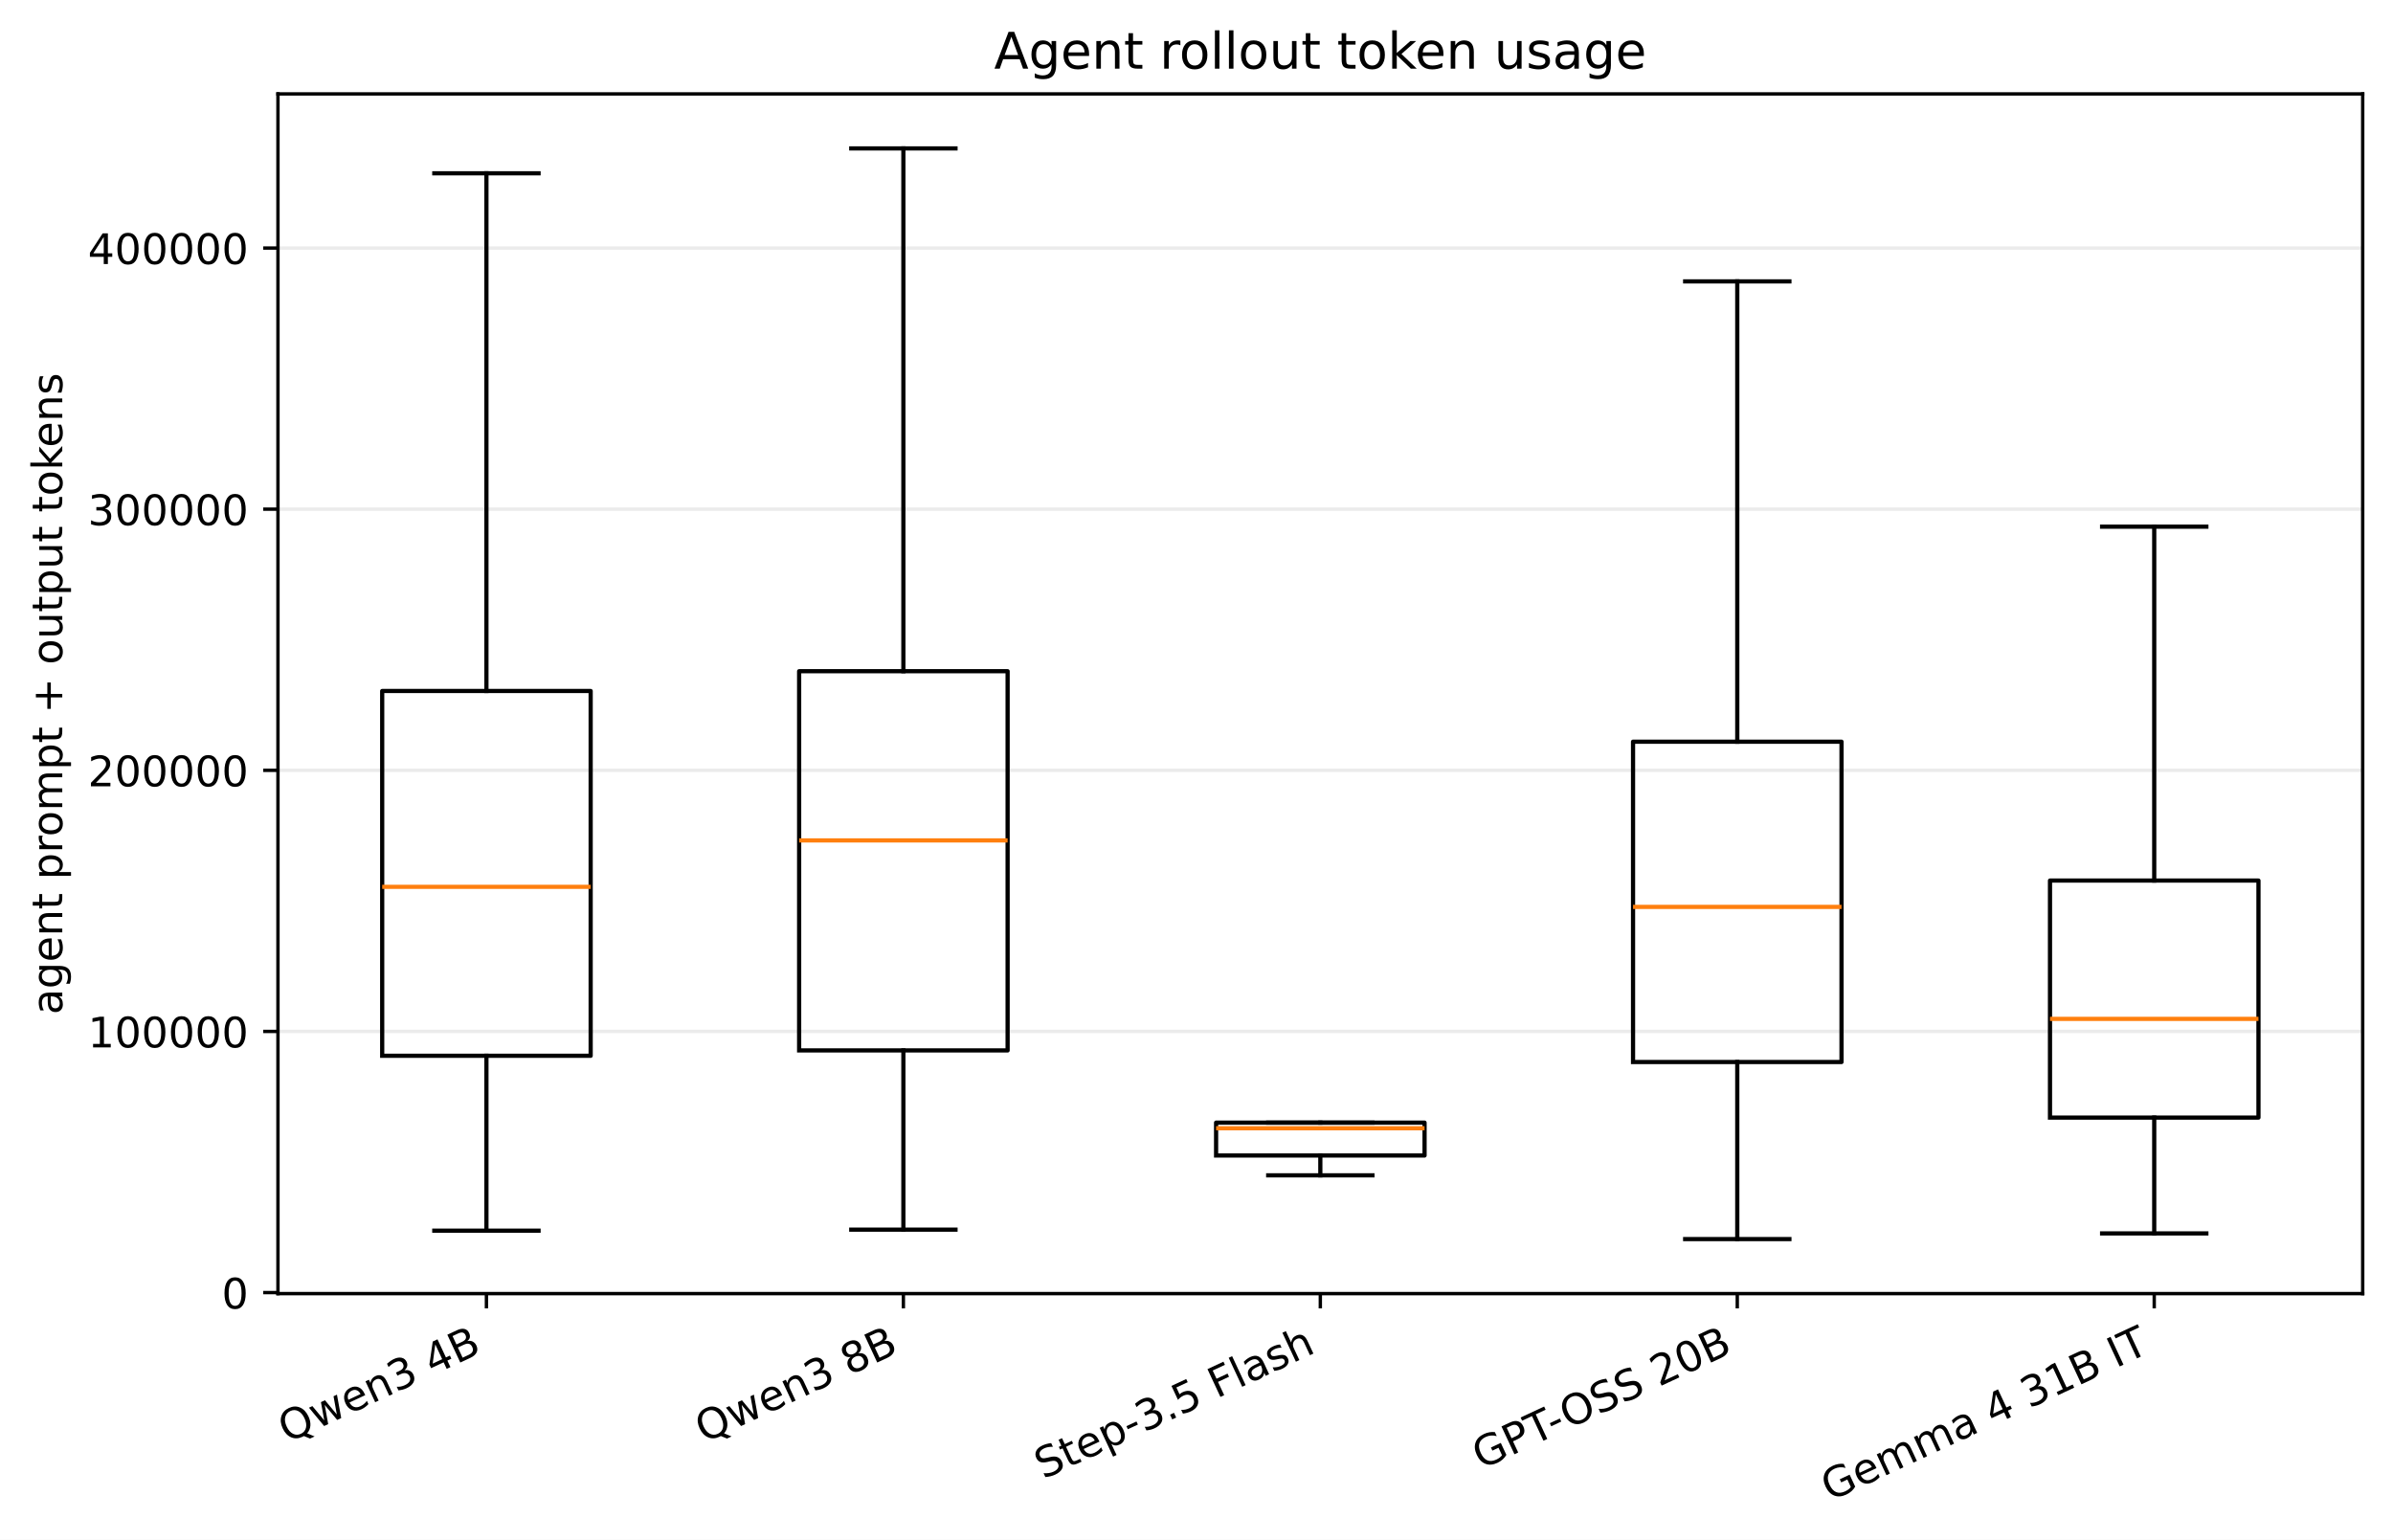
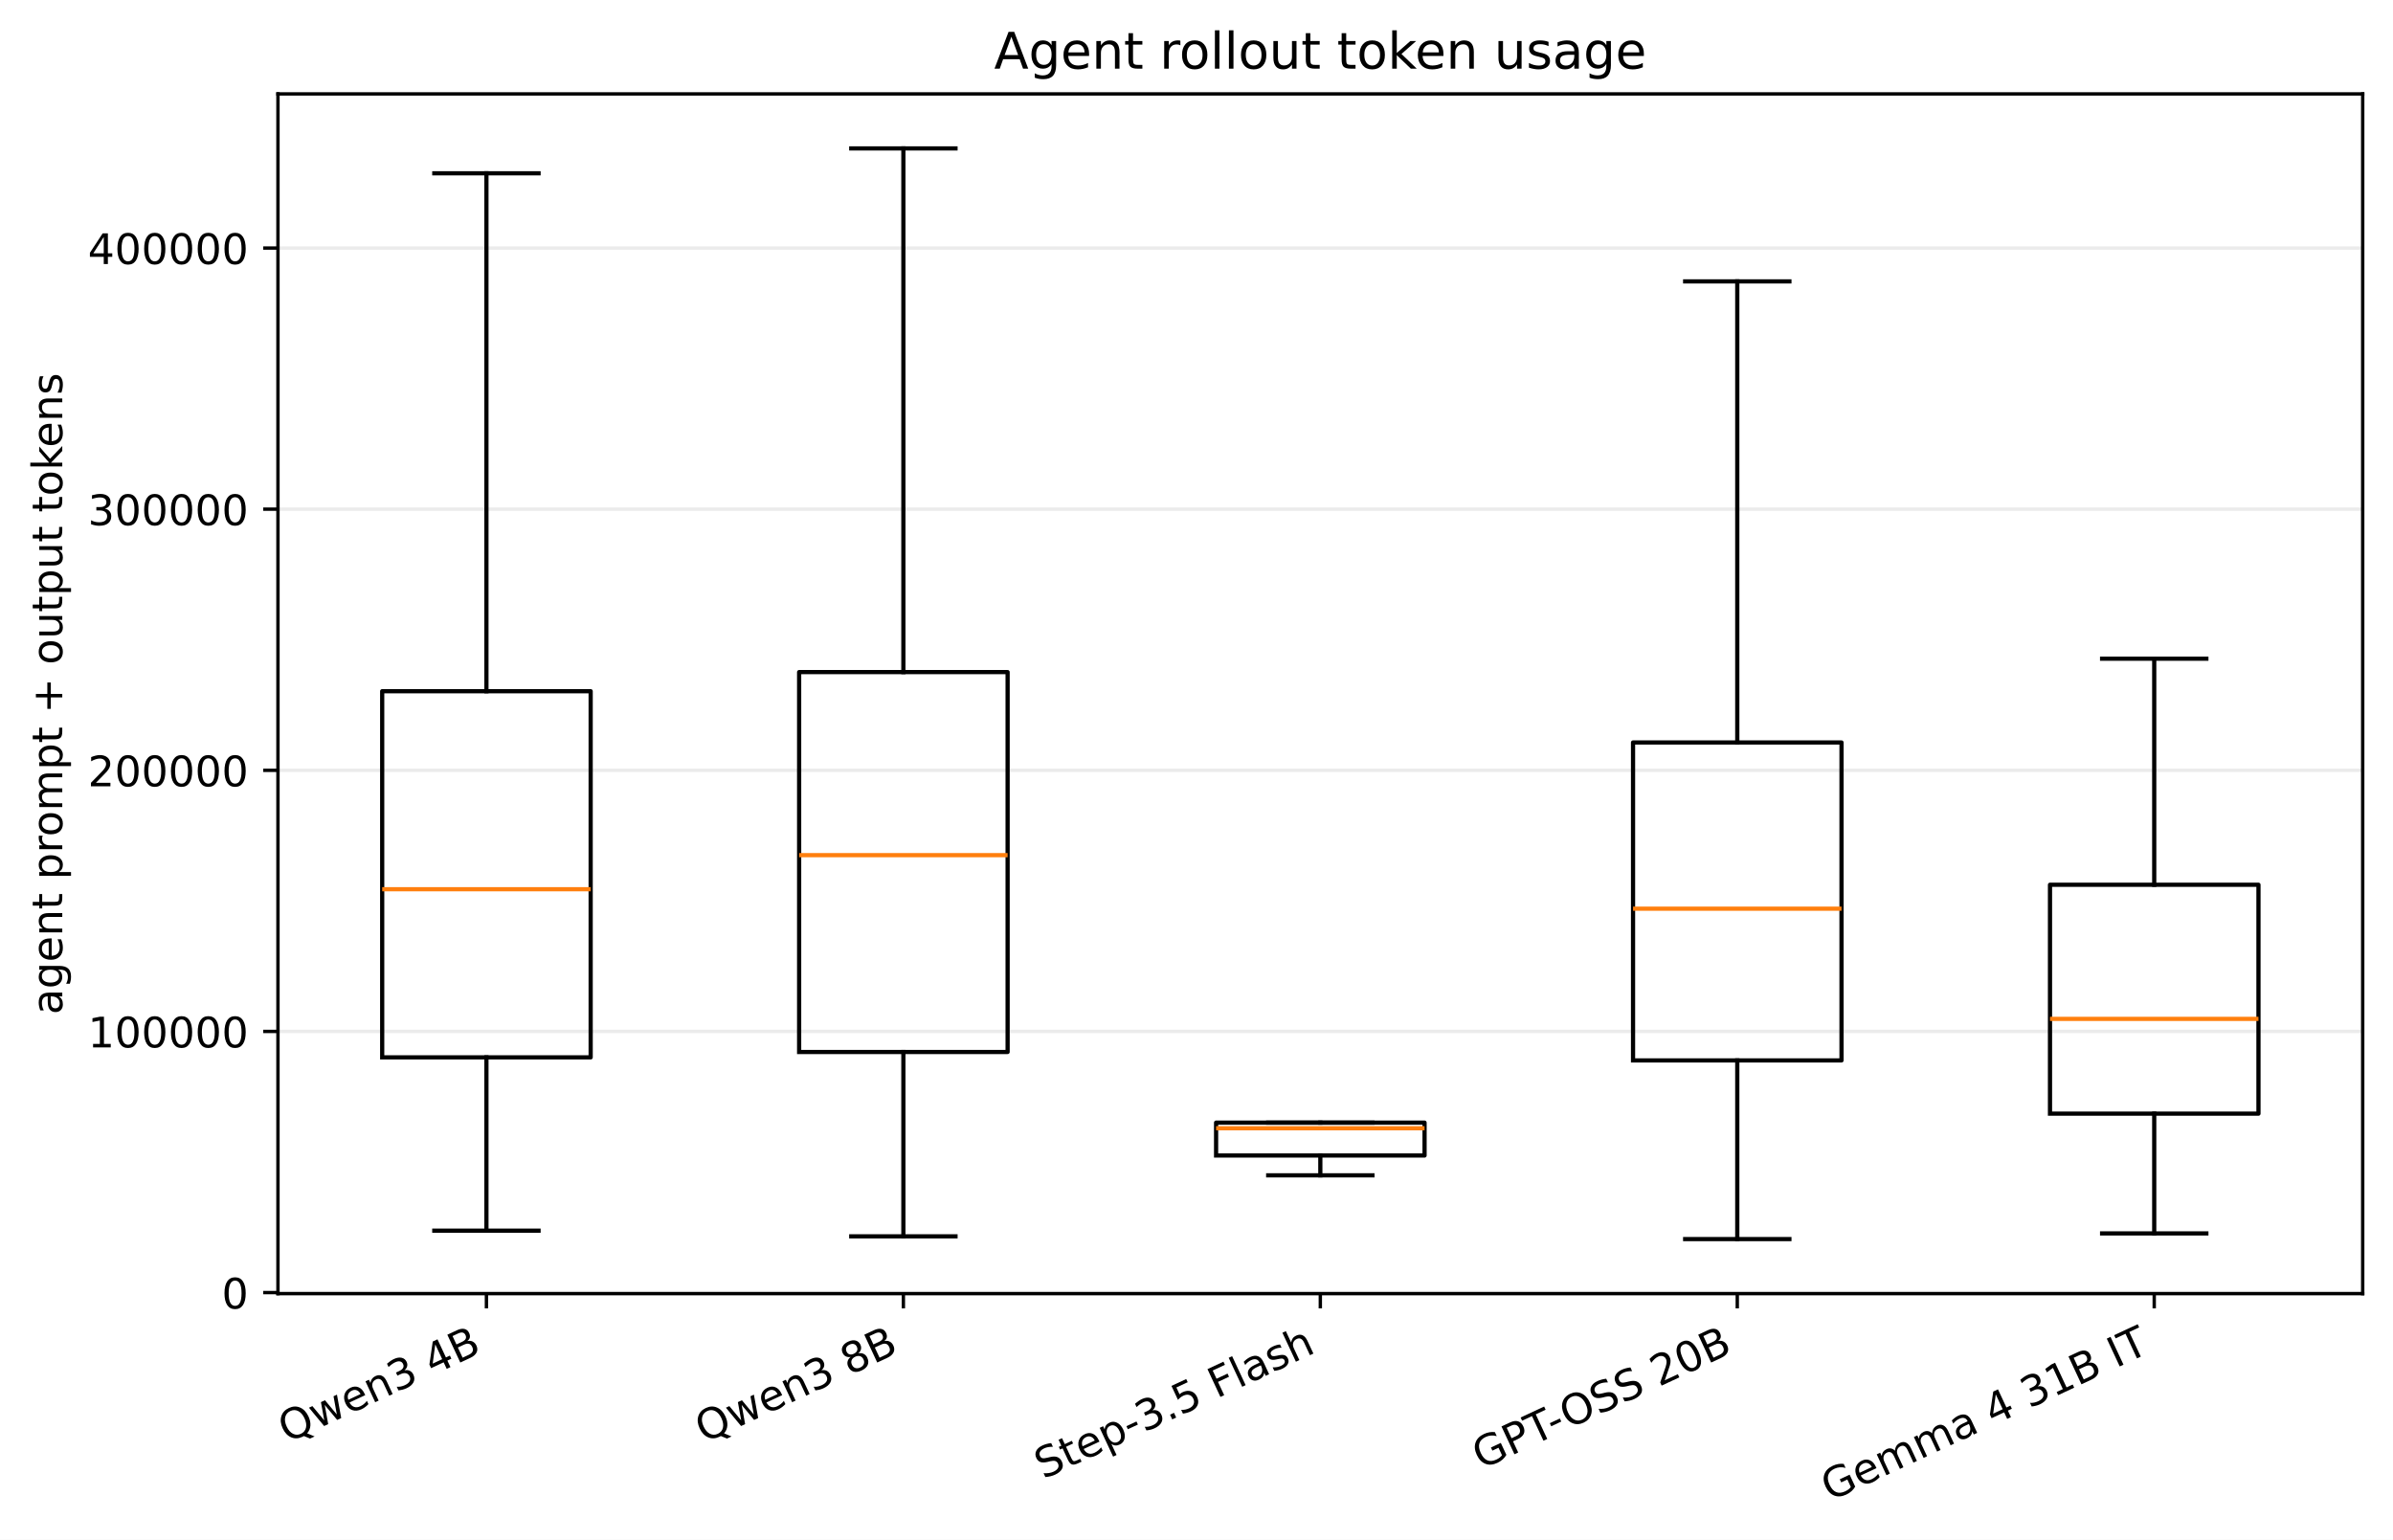
<svg xmlns="http://www.w3.org/2000/svg" xmlns:xlink="http://www.w3.org/1999/xlink" width="568.683pt" height="365.946pt" viewBox="0 0 568.683 365.946" version="1.1">
  <defs>
    <style type="text/css">*{stroke-linejoin: round; stroke-linecap: butt}</style>
  </defs>
  <g id="figure_1">
    <g id="patch_1">
      <path d="M 0 365.946 L 568.683 365.946 L 568.683 0 L 0 0 z " style="fill: #ffffff" />
    </g>
    <g id="axes_1">
      <g id="patch_2">
        <path d="M 66.053 307.453 L 561.483 307.453 L 561.483 22.318 L 66.053 22.318 z " style="fill: #ffffff" />
      </g>
      <g id="matplotlib.axis_1">
        <g id="xtick_1">
          <g id="line2d_1">
            <defs>
-               <path id="mc557541e42" d="M 0 0 L 0 3.5 " style="stroke: #000000; stroke-width: 0.8" />
+               <path id="m76549bb238" d="M 0 0 L 0 3.5 " style="stroke: #000000; stroke-width: 0.8" />
            </defs>
            <g>
-               <use xlink:href="#mc557541e42" x="115.596" y="307.453" style="stroke: #000000; stroke-width: 0.8" />
+               <use xlink:href="#m76549bb238" x="115.596" y="307.453" style="stroke: #000000; stroke-width: 0.8" />
            </g>
          </g>
          <g id="text_1">
            <g transform="translate(68.21937 343.0221) rotate(-25) scale(0.1 -0.1)">
              <defs>
                <path id="DejaVuSans-51" d="M 2522 4238 Q 1834 4238 1429 3725 Q 1025 3213 1025 2328 Q 1025 1447 1429 934 Q 1834 422 2522 422 Q 3209 422 3611 934 Q 4013 1447 4013 2328 Q 4013 3213 3611 3725 Q 3209 4238 2522 4238 z M 3406 84 L 4238 -825 L 3475 -825 L 2784 -78 Q 2681 -84 2626 -87 Q 2572 -91 2522 -91 Q 1538 -91 948 567 Q 359 1225 359 2328 Q 359 3434 948 4092 Q 1538 4750 2522 4750 Q 3503 4750 4090 4092 Q 4678 3434 4678 2328 Q 4678 1516 4351 937 Q 4025 359 3406 84 z " transform="scale(0.015625)" />
                <path id="DejaVuSans-77" d="M 269 3500 L 844 3500 L 1563 769 L 2278 3500 L 2956 3500 L 3675 769 L 4391 3500 L 4966 3500 L 4050 0 L 3372 0 L 2619 2869 L 1863 0 L 1184 0 L 269 3500 z " transform="scale(0.015625)" />
                <path id="DejaVuSans-65" d="M 3597 1894 L 3597 1613 L 953 1613 Q 991 1019 1311 708 Q 1631 397 2203 397 Q 2534 397 2845 478 Q 3156 559 3463 722 L 3463 178 Q 3153 47 2828 -22 Q 2503 -91 2169 -91 Q 1331 -91 842 396 Q 353 884 353 1716 Q 353 2575 817 3079 Q 1281 3584 2069 3584 Q 2775 3584 3186 3129 Q 3597 2675 3597 1894 z M 3022 2063 Q 3016 2534 2758 2815 Q 2500 3097 2075 3097 Q 1594 3097 1305 2825 Q 1016 2553 972 2059 L 3022 2063 z " transform="scale(0.015625)" />
                <path id="DejaVuSans-6e" d="M 3513 2113 L 3513 0 L 2938 0 L 2938 2094 Q 2938 2591 2744 2837 Q 2550 3084 2163 3084 Q 1697 3084 1428 2787 Q 1159 2491 1159 1978 L 1159 0 L 581 0 L 581 3500 L 1159 3500 L 1159 2956 Q 1366 3272 1645 3428 Q 1925 3584 2291 3584 Q 2894 3584 3203 3211 Q 3513 2838 3513 2113 z " transform="scale(0.015625)" />
                <path id="DejaVuSans-33" d="M 2597 2516 Q 3050 2419 3304 2112 Q 3559 1806 3559 1356 Q 3559 666 3084 287 Q 2609 -91 1734 -91 Q 1441 -91 1130 -33 Q 819 25 488 141 L 488 750 Q 750 597 1062 519 Q 1375 441 1716 441 Q 2309 441 2620 675 Q 2931 909 2931 1356 Q 2931 1769 2642 2001 Q 2353 2234 1838 2234 L 1294 2234 L 1294 2753 L 1863 2753 Q 2328 2753 2575 2939 Q 2822 3125 2822 3475 Q 2822 3834 2567 4026 Q 2313 4219 1838 4219 Q 1578 4219 1281 4162 Q 984 4106 628 3988 L 628 4550 Q 988 4650 1302 4700 Q 1616 4750 1894 4750 Q 2613 4750 3031 4423 Q 3450 4097 3450 3541 Q 3450 3153 3228 2886 Q 3006 2619 2597 2516 z " transform="scale(0.015625)" />
                <path id="DejaVuSans-20" transform="scale(0.015625)" />
                <path id="DejaVuSans-34" d="M 2419 4116 L 825 1625 L 2419 1625 L 2419 4116 z M 2253 4666 L 3047 4666 L 3047 1625 L 3713 1625 L 3713 1100 L 3047 1100 L 3047 0 L 2419 0 L 2419 1100 L 313 1100 L 313 1709 L 2253 4666 z " transform="scale(0.015625)" />
                <path id="DejaVuSans-42" d="M 1259 2228 L 1259 519 L 2272 519 Q 2781 519 3026 730 Q 3272 941 3272 1375 Q 3272 1813 3026 2020 Q 2781 2228 2272 2228 L 1259 2228 z M 1259 4147 L 1259 2741 L 2194 2741 Q 2656 2741 2882 2914 Q 3109 3088 3109 3444 Q 3109 3797 2882 3972 Q 2656 4147 2194 4147 L 1259 4147 z M 628 4666 L 2241 4666 Q 2963 4666 3353 4366 Q 3744 4066 3744 3513 Q 3744 3084 3544 2831 Q 3344 2578 2956 2516 Q 3422 2416 3680 2098 Q 3938 1781 3938 1306 Q 3938 681 3513 340 Q 3088 0 2303 0 L 628 0 L 628 4666 z " transform="scale(0.015625)" />
              </defs>
              <use xlink:href="#DejaVuSans-51" />
              <use xlink:href="#DejaVuSans-77" transform="translate(78.71094 0)" />
              <use xlink:href="#DejaVuSans-65" transform="translate(160.498 0)" />
              <use xlink:href="#DejaVuSans-6e" transform="translate(222.0215 0)" />
              <use xlink:href="#DejaVuSans-33" transform="translate(285.4004 0)" />
              <use xlink:href="#DejaVuSans-20" transform="translate(349.0234 0)" />
              <use xlink:href="#DejaVuSans-34" transform="translate(380.8105 0)" />
              <use xlink:href="#DejaVuSans-42" transform="translate(444.4336 0)" />
            </g>
          </g>
        </g>
        <g id="xtick_2">
          <g id="line2d_2">
            <g>
-               <use xlink:href="#mc557541e42" x="214.682" y="307.453" style="stroke: #000000; stroke-width: 0.8" />
+               <use xlink:href="#m76549bb238" x="214.682" y="307.453" style="stroke: #000000; stroke-width: 0.8" />
            </g>
          </g>
          <g id="text_2">
            <g transform="translate(167.3054 343.0221) rotate(-25) scale(0.1 -0.1)">
              <defs>
                <path id="DejaVuSans-38" d="M 2034 2216 Q 1584 2216 1326 1975 Q 1069 1734 1069 1313 Q 1069 891 1326 650 Q 1584 409 2034 409 Q 2484 409 2743 651 Q 3003 894 3003 1313 Q 3003 1734 2745 1975 Q 2488 2216 2034 2216 z M 1403 2484 Q 997 2584 770 2862 Q 544 3141 544 3541 Q 544 4100 942 4425 Q 1341 4750 2034 4750 Q 2731 4750 3128 4425 Q 3525 4100 3525 3541 Q 3525 3141 3298 2862 Q 3072 2584 2669 2484 Q 3125 2378 3379 2068 Q 3634 1759 3634 1313 Q 3634 634 3220 271 Q 2806 -91 2034 -91 Q 1263 -91 848 271 Q 434 634 434 1313 Q 434 1759 690 2068 Q 947 2378 1403 2484 z M 1172 3481 Q 1172 3119 1398 2916 Q 1625 2713 2034 2713 Q 2441 2713 2670 2916 Q 2900 3119 2900 3481 Q 2900 3844 2670 4047 Q 2441 4250 2034 4250 Q 1625 4250 1398 4047 Q 1172 3844 1172 3481 z " transform="scale(0.015625)" />
              </defs>
              <use xlink:href="#DejaVuSans-51" />
              <use xlink:href="#DejaVuSans-77" transform="translate(78.71094 0)" />
              <use xlink:href="#DejaVuSans-65" transform="translate(160.498 0)" />
              <use xlink:href="#DejaVuSans-6e" transform="translate(222.0215 0)" />
              <use xlink:href="#DejaVuSans-33" transform="translate(285.4004 0)" />
              <use xlink:href="#DejaVuSans-20" transform="translate(349.0234 0)" />
              <use xlink:href="#DejaVuSans-38" transform="translate(380.8105 0)" />
              <use xlink:href="#DejaVuSans-42" transform="translate(444.4336 0)" />
            </g>
          </g>
        </g>
        <g id="xtick_3">
          <g id="line2d_3">
            <g>
-               <use xlink:href="#mc557541e42" x="313.768" y="307.453" style="stroke: #000000; stroke-width: 0.8" />
+               <use xlink:href="#m76549bb238" x="313.768" y="307.453" style="stroke: #000000; stroke-width: 0.8" />
            </g>
          </g>
          <g id="text_3">
            <g transform="translate(247.9395 351.6264) rotate(-25) scale(0.1 -0.1)">
              <defs>
                <path id="DejaVuSans-53" d="M 3425 4513 L 3425 3897 Q 3066 4069 2747 4153 Q 2428 4238 2131 4238 Q 1616 4238 1336 4038 Q 1056 3838 1056 3469 Q 1056 3159 1242 3001 Q 1428 2844 1947 2747 L 2328 2669 Q 3034 2534 3370 2195 Q 3706 1856 3706 1288 Q 3706 609 3251 259 Q 2797 -91 1919 -91 Q 1588 -91 1214 -16 Q 841 59 441 206 L 441 856 Q 825 641 1194 531 Q 1563 422 1919 422 Q 2459 422 2753 634 Q 3047 847 3047 1241 Q 3047 1584 2836 1778 Q 2625 1972 2144 2069 L 1759 2144 Q 1053 2284 737 2584 Q 422 2884 422 3419 Q 422 4038 858 4394 Q 1294 4750 2059 4750 Q 2388 4750 2728 4690 Q 3069 4631 3425 4513 z " transform="scale(0.015625)" />
                <path id="DejaVuSans-74" d="M 1172 4494 L 1172 3500 L 2356 3500 L 2356 3053 L 1172 3053 L 1172 1153 Q 1172 725 1289 603 Q 1406 481 1766 481 L 2356 481 L 2356 0 L 1766 0 Q 1100 0 847 248 Q 594 497 594 1153 L 594 3053 L 172 3053 L 172 3500 L 594 3500 L 594 4494 L 1172 4494 z " transform="scale(0.015625)" />
                <path id="DejaVuSans-70" d="M 1159 525 L 1159 -1331 L 581 -1331 L 581 3500 L 1159 3500 L 1159 2969 Q 1341 3281 1617 3432 Q 1894 3584 2278 3584 Q 2916 3584 3314 3078 Q 3713 2572 3713 1747 Q 3713 922 3314 415 Q 2916 -91 2278 -91 Q 1894 -91 1617 61 Q 1341 213 1159 525 z M 3116 1747 Q 3116 2381 2855 2742 Q 2594 3103 2138 3103 Q 1681 3103 1420 2742 Q 1159 2381 1159 1747 Q 1159 1113 1420 752 Q 1681 391 2138 391 Q 2594 391 2855 752 Q 3116 1113 3116 1747 z " transform="scale(0.015625)" />
                <path id="DejaVuSans-2d" d="M 313 2009 L 1997 2009 L 1997 1497 L 313 1497 L 313 2009 z " transform="scale(0.015625)" />
                <path id="DejaVuSans-2e" d="M 684 794 L 1344 794 L 1344 0 L 684 0 L 684 794 z " transform="scale(0.015625)" />
                <path id="DejaVuSans-35" d="M 691 4666 L 3169 4666 L 3169 4134 L 1269 4134 L 1269 2991 Q 1406 3038 1543 3061 Q 1681 3084 1819 3084 Q 2600 3084 3056 2656 Q 3513 2228 3513 1497 Q 3513 744 3044 326 Q 2575 -91 1722 -91 Q 1428 -91 1123 -41 Q 819 9 494 109 L 494 744 Q 775 591 1075 516 Q 1375 441 1709 441 Q 2250 441 2565 725 Q 2881 1009 2881 1497 Q 2881 1984 2565 2268 Q 2250 2553 1709 2553 Q 1456 2553 1204 2497 Q 953 2441 691 2322 L 691 4666 z " transform="scale(0.015625)" />
                <path id="DejaVuSans-46" d="M 628 4666 L 3309 4666 L 3309 4134 L 1259 4134 L 1259 2759 L 3109 2759 L 3109 2228 L 1259 2228 L 1259 0 L 628 0 L 628 4666 z " transform="scale(0.015625)" />
                <path id="DejaVuSans-6c" d="M 603 4863 L 1178 4863 L 1178 0 L 603 0 L 603 4863 z " transform="scale(0.015625)" />
                <path id="DejaVuSans-61" d="M 2194 1759 Q 1497 1759 1228 1600 Q 959 1441 959 1056 Q 959 750 1161 570 Q 1363 391 1709 391 Q 2188 391 2477 730 Q 2766 1069 2766 1631 L 2766 1759 L 2194 1759 z M 3341 1997 L 3341 0 L 2766 0 L 2766 531 Q 2569 213 2275 61 Q 1981 -91 1556 -91 Q 1019 -91 701 211 Q 384 513 384 1019 Q 384 1609 779 1909 Q 1175 2209 1959 2209 L 2766 2209 L 2766 2266 Q 2766 2663 2505 2880 Q 2244 3097 1772 3097 Q 1472 3097 1187 3025 Q 903 2953 641 2809 L 641 3341 Q 956 3463 1253 3523 Q 1550 3584 1831 3584 Q 2591 3584 2966 3190 Q 3341 2797 3341 1997 z " transform="scale(0.015625)" />
                <path id="DejaVuSans-73" d="M 2834 3397 L 2834 2853 Q 2591 2978 2328 3040 Q 2066 3103 1784 3103 Q 1356 3103 1142 2972 Q 928 2841 928 2578 Q 928 2378 1081 2264 Q 1234 2150 1697 2047 L 1894 2003 Q 2506 1872 2764 1633 Q 3022 1394 3022 966 Q 3022 478 2636 193 Q 2250 -91 1575 -91 Q 1294 -91 989 -36 Q 684 19 347 128 L 347 722 Q 666 556 975 473 Q 1284 391 1588 391 Q 1994 391 2212 530 Q 2431 669 2431 922 Q 2431 1156 2273 1281 Q 2116 1406 1581 1522 L 1381 1569 Q 847 1681 609 1914 Q 372 2147 372 2553 Q 372 3047 722 3315 Q 1072 3584 1716 3584 Q 2034 3584 2315 3537 Q 2597 3491 2834 3397 z " transform="scale(0.015625)" />
                <path id="DejaVuSans-68" d="M 3513 2113 L 3513 0 L 2938 0 L 2938 2094 Q 2938 2591 2744 2837 Q 2550 3084 2163 3084 Q 1697 3084 1428 2787 Q 1159 2491 1159 1978 L 1159 0 L 581 0 L 581 4863 L 1159 4863 L 1159 2956 Q 1366 3272 1645 3428 Q 1925 3584 2291 3584 Q 2894 3584 3203 3211 Q 3513 2838 3513 2113 z " transform="scale(0.015625)" />
              </defs>
              <use xlink:href="#DejaVuSans-53" />
              <use xlink:href="#DejaVuSans-74" transform="translate(63.47656 0)" />
              <use xlink:href="#DejaVuSans-65" transform="translate(102.6855 0)" />
              <use xlink:href="#DejaVuSans-70" transform="translate(164.209 0)" />
              <use xlink:href="#DejaVuSans-2d" transform="translate(227.6855 0)" />
              <use xlink:href="#DejaVuSans-33" transform="translate(263.7695 0)" />
              <use xlink:href="#DejaVuSans-2e" transform="translate(327.3926 0)" />
              <use xlink:href="#DejaVuSans-35" transform="translate(359.1797 0)" />
              <use xlink:href="#DejaVuSans-20" transform="translate(422.8027 0)" />
              <use xlink:href="#DejaVuSans-46" transform="translate(454.5898 0)" />
              <use xlink:href="#DejaVuSans-6c" transform="translate(512.1094 0)" />
              <use xlink:href="#DejaVuSans-61" transform="translate(539.8926 0)" />
              <use xlink:href="#DejaVuSans-73" transform="translate(601.1719 0)" />
              <use xlink:href="#DejaVuSans-68" transform="translate(653.2715 0)" />
            </g>
          </g>
        </g>
        <g id="xtick_4">
          <g id="line2d_4">
            <g>
-               <use xlink:href="#mc557541e42" x="412.854" y="307.453" style="stroke: #000000; stroke-width: 0.8" />
+               <use xlink:href="#m76549bb238" x="412.854" y="307.453" style="stroke: #000000; stroke-width: 0.8" />
            </g>
          </g>
          <g id="text_4">
            <g transform="translate(351.9875 349.3126) rotate(-25) scale(0.1 -0.1)">
              <defs>
                <path id="DejaVuSans-47" d="M 3809 666 L 3809 1919 L 2778 1919 L 2778 2438 L 4434 2438 L 4434 434 Q 4069 175 3628 42 Q 3188 -91 2688 -91 Q 1594 -91 976 548 Q 359 1188 359 2328 Q 359 3472 976 4111 Q 1594 4750 2688 4750 Q 3144 4750 3555 4637 Q 3966 4525 4313 4306 L 4313 3634 Q 3963 3931 3569 4081 Q 3175 4231 2741 4231 Q 1884 4231 1454 3753 Q 1025 3275 1025 2328 Q 1025 1384 1454 906 Q 1884 428 2741 428 Q 3075 428 3337 486 Q 3600 544 3809 666 z " transform="scale(0.015625)" />
                <path id="DejaVuSans-50" d="M 1259 4147 L 1259 2394 L 2053 2394 Q 2494 2394 2734 2622 Q 2975 2850 2975 3272 Q 2975 3691 2734 3919 Q 2494 4147 2053 4147 L 1259 4147 z M 628 4666 L 2053 4666 Q 2838 4666 3239 4311 Q 3641 3956 3641 3272 Q 3641 2581 3239 2228 Q 2838 1875 2053 1875 L 1259 1875 L 1259 0 L 628 0 L 628 4666 z " transform="scale(0.015625)" />
                <path id="DejaVuSans-54" d="M -19 4666 L 3928 4666 L 3928 4134 L 2272 4134 L 2272 0 L 1638 0 L 1638 4134 L -19 4134 L -19 4666 z " transform="scale(0.015625)" />
                <path id="DejaVuSans-4f" d="M 2522 4238 Q 1834 4238 1429 3725 Q 1025 3213 1025 2328 Q 1025 1447 1429 934 Q 1834 422 2522 422 Q 3209 422 3611 934 Q 4013 1447 4013 2328 Q 4013 3213 3611 3725 Q 3209 4238 2522 4238 z M 2522 4750 Q 3503 4750 4090 4092 Q 4678 3434 4678 2328 Q 4678 1225 4090 567 Q 3503 -91 2522 -91 Q 1538 -91 948 565 Q 359 1222 359 2328 Q 359 3434 948 4092 Q 1538 4750 2522 4750 z " transform="scale(0.015625)" />
                <path id="DejaVuSans-32" d="M 1228 531 L 3431 531 L 3431 0 L 469 0 L 469 531 Q 828 903 1448 1529 Q 2069 2156 2228 2338 Q 2531 2678 2651 2914 Q 2772 3150 2772 3378 Q 2772 3750 2511 3984 Q 2250 4219 1831 4219 Q 1534 4219 1204 4116 Q 875 4013 500 3803 L 500 4441 Q 881 4594 1212 4672 Q 1544 4750 1819 4750 Q 2544 4750 2975 4387 Q 3406 4025 3406 3419 Q 3406 3131 3298 2873 Q 3191 2616 2906 2266 Q 2828 2175 2409 1742 Q 1991 1309 1228 531 z " transform="scale(0.015625)" />
                <path id="DejaVuSans-30" d="M 2034 4250 Q 1547 4250 1301 3770 Q 1056 3291 1056 2328 Q 1056 1369 1301 889 Q 1547 409 2034 409 Q 2525 409 2770 889 Q 3016 1369 3016 2328 Q 3016 3291 2770 3770 Q 2525 4250 2034 4250 z M 2034 4750 Q 2819 4750 3233 4129 Q 3647 3509 3647 2328 Q 3647 1150 3233 529 Q 2819 -91 2034 -91 Q 1250 -91 836 529 Q 422 1150 422 2328 Q 422 3509 836 4129 Q 1250 4750 2034 4750 z " transform="scale(0.015625)" />
              </defs>
              <use xlink:href="#DejaVuSans-47" />
              <use xlink:href="#DejaVuSans-50" transform="translate(77.49023 0)" />
              <use xlink:href="#DejaVuSans-54" transform="translate(137.793 0)" />
              <use xlink:href="#DejaVuSans-2d" transform="translate(189.752 0)" />
              <use xlink:href="#DejaVuSans-4f" transform="translate(228.5859 0)" />
              <use xlink:href="#DejaVuSans-53" transform="translate(307.2969 0)" />
              <use xlink:href="#DejaVuSans-53" transform="translate(370.7734 0)" />
              <use xlink:href="#DejaVuSans-20" transform="translate(434.25 0)" />
              <use xlink:href="#DejaVuSans-32" transform="translate(466.0371 0)" />
              <use xlink:href="#DejaVuSans-30" transform="translate(529.6602 0)" />
              <use xlink:href="#DejaVuSans-42" transform="translate(593.2832 0)" />
            </g>
          </g>
        </g>
        <g id="xtick_5">
          <g id="line2d_5">
            <g>
-               <use xlink:href="#mc557541e42" x="511.94" y="307.453" style="stroke: #000000; stroke-width: 0.8" />
+               <use xlink:href="#m76549bb238" x="511.94" y="307.453" style="stroke: #000000; stroke-width: 0.8" />
            </g>
          </g>
          <g id="text_5">
            <g transform="translate(434.8846 356.8616) rotate(-25) scale(0.1 -0.1)">
              <defs>
                <path id="DejaVuSans-6d" d="M 3328 2828 Q 3544 3216 3844 3400 Q 4144 3584 4550 3584 Q 5097 3584 5394 3201 Q 5691 2819 5691 2113 L 5691 0 L 5113 0 L 5113 2094 Q 5113 2597 4934 2840 Q 4756 3084 4391 3084 Q 3944 3084 3684 2787 Q 3425 2491 3425 1978 L 3425 0 L 2847 0 L 2847 2094 Q 2847 2600 2669 2842 Q 2491 3084 2119 3084 Q 1678 3084 1418 2786 Q 1159 2488 1159 1978 L 1159 0 L 581 0 L 581 3500 L 1159 3500 L 1159 2956 Q 1356 3278 1631 3431 Q 1906 3584 2284 3584 Q 2666 3584 2933 3390 Q 3200 3197 3328 2828 z " transform="scale(0.015625)" />
                <path id="DejaVuSans-31" d="M 794 531 L 1825 531 L 1825 4091 L 703 3866 L 703 4441 L 1819 4666 L 2450 4666 L 2450 531 L 3481 531 L 3481 0 L 794 0 L 794 531 z " transform="scale(0.015625)" />
                <path id="DejaVuSans-49" d="M 628 4666 L 1259 4666 L 1259 0 L 628 0 L 628 4666 z " transform="scale(0.015625)" />
              </defs>
              <use xlink:href="#DejaVuSans-47" />
              <use xlink:href="#DejaVuSans-65" transform="translate(77.49023 0)" />
              <use xlink:href="#DejaVuSans-6d" transform="translate(139.0137 0)" />
              <use xlink:href="#DejaVuSans-6d" transform="translate(236.4258 0)" />
              <use xlink:href="#DejaVuSans-61" transform="translate(333.8379 0)" />
              <use xlink:href="#DejaVuSans-20" transform="translate(395.1172 0)" />
              <use xlink:href="#DejaVuSans-34" transform="translate(426.9043 0)" />
              <use xlink:href="#DejaVuSans-20" transform="translate(490.5273 0)" />
              <use xlink:href="#DejaVuSans-33" transform="translate(522.3145 0)" />
              <use xlink:href="#DejaVuSans-31" transform="translate(585.9375 0)" />
              <use xlink:href="#DejaVuSans-42" transform="translate(649.5605 0)" />
              <use xlink:href="#DejaVuSans-20" transform="translate(718.1641 0)" />
              <use xlink:href="#DejaVuSans-49" transform="translate(749.9512 0)" />
              <use xlink:href="#DejaVuSans-54" transform="translate(779.4434 0)" />
            </g>
          </g>
        </g>
      </g>
      <g id="matplotlib.axis_2">
        <g id="ytick_1">
          <g id="line2d_6">
-             <path d="M 66.053 307.197 L 561.483 307.197 " clip-path="url(#p5894cd2cda)" style="fill: none; stroke: #b0b0b0; stroke-opacity: 0.25; stroke-width: 0.8; stroke-linecap: square" />
+             <path d="M 66.053 307.197 L 561.483 307.197 " clip-path="url(#p416eb0014b)" style="fill: none; stroke: #b0b0b0; stroke-opacity: 0.25; stroke-width: 0.8; stroke-linecap: square" />
          </g>
          <g id="line2d_7">
            <defs>
-               <path id="m174f07b81f" d="M 0 0 L -3.5 0 " style="stroke: #000000; stroke-width: 0.8" />
+               <path id="m9b58e3c22b" d="M 0 0 L -3.5 0 " style="stroke: #000000; stroke-width: 0.8" />
            </defs>
            <g>
-               <use xlink:href="#m174f07b81f" x="66.053" y="307.197" style="stroke: #000000; stroke-width: 0.8" />
+               <use xlink:href="#m9b58e3c22b" x="66.053" y="307.197" style="stroke: #000000; stroke-width: 0.8" />
            </g>
          </g>
          <g id="text_6">
            <g transform="translate(52.69062 310.9958) scale(0.1 -0.1)">
              <use xlink:href="#DejaVuSans-30" />
            </g>
          </g>
        </g>
        <g id="ytick_2">
          <g id="line2d_8">
-             <path d="M 66.053 245.135 L 561.483 245.135 " clip-path="url(#p5894cd2cda)" style="fill: none; stroke: #b0b0b0; stroke-opacity: 0.25; stroke-width: 0.8; stroke-linecap: square" />
+             <path d="M 66.053 245.135 L 561.483 245.135 " clip-path="url(#p416eb0014b)" style="fill: none; stroke: #b0b0b0; stroke-opacity: 0.25; stroke-width: 0.8; stroke-linecap: square" />
          </g>
          <g id="line2d_9">
            <g>
-               <use xlink:href="#m174f07b81f" x="66.053" y="245.135" style="stroke: #000000; stroke-width: 0.8" />
+               <use xlink:href="#m9b58e3c22b" x="66.053" y="245.135" style="stroke: #000000; stroke-width: 0.8" />
            </g>
          </g>
          <g id="text_7">
            <g transform="translate(20.87813 248.9346) scale(0.1 -0.1)">
              <use xlink:href="#DejaVuSans-31" />
              <use xlink:href="#DejaVuSans-30" transform="translate(63.62305 0)" />
              <use xlink:href="#DejaVuSans-30" transform="translate(127.2461 0)" />
              <use xlink:href="#DejaVuSans-30" transform="translate(190.8691 0)" />
              <use xlink:href="#DejaVuSans-30" transform="translate(254.4922 0)" />
              <use xlink:href="#DejaVuSans-30" transform="translate(318.1152 0)" />
            </g>
          </g>
        </g>
        <g id="ytick_3">
          <g id="line2d_10">
-             <path d="M 66.053 183.074 L 561.483 183.074 " clip-path="url(#p5894cd2cda)" style="fill: none; stroke: #b0b0b0; stroke-opacity: 0.25; stroke-width: 0.8; stroke-linecap: square" />
+             <path d="M 66.053 183.074 L 561.483 183.074 " clip-path="url(#p416eb0014b)" style="fill: none; stroke: #b0b0b0; stroke-opacity: 0.25; stroke-width: 0.8; stroke-linecap: square" />
          </g>
          <g id="line2d_11">
            <g>
-               <use xlink:href="#m174f07b81f" x="66.053" y="183.074" style="stroke: #000000; stroke-width: 0.8" />
+               <use xlink:href="#m9b58e3c22b" x="66.053" y="183.074" style="stroke: #000000; stroke-width: 0.8" />
            </g>
          </g>
          <g id="text_8">
            <g transform="translate(20.87813 186.8735) scale(0.1 -0.1)">
              <use xlink:href="#DejaVuSans-32" />
              <use xlink:href="#DejaVuSans-30" transform="translate(63.62305 0)" />
              <use xlink:href="#DejaVuSans-30" transform="translate(127.2461 0)" />
              <use xlink:href="#DejaVuSans-30" transform="translate(190.8691 0)" />
              <use xlink:href="#DejaVuSans-30" transform="translate(254.4922 0)" />
              <use xlink:href="#DejaVuSans-30" transform="translate(318.1152 0)" />
            </g>
          </g>
        </g>
        <g id="ytick_4">
          <g id="line2d_12">
-             <path d="M 66.053 121.013 L 561.483 121.013 " clip-path="url(#p5894cd2cda)" style="fill: none; stroke: #b0b0b0; stroke-opacity: 0.25; stroke-width: 0.8; stroke-linecap: square" />
+             <path d="M 66.053 121.013 L 561.483 121.013 " clip-path="url(#p416eb0014b)" style="fill: none; stroke: #b0b0b0; stroke-opacity: 0.25; stroke-width: 0.8; stroke-linecap: square" />
          </g>
          <g id="line2d_13">
            <g>
-               <use xlink:href="#m174f07b81f" x="66.053" y="121.013" style="stroke: #000000; stroke-width: 0.8" />
+               <use xlink:href="#m9b58e3c22b" x="66.053" y="121.013" style="stroke: #000000; stroke-width: 0.8" />
            </g>
          </g>
          <g id="text_9">
            <g transform="translate(20.87813 124.8124) scale(0.1 -0.1)">
              <use xlink:href="#DejaVuSans-33" />
              <use xlink:href="#DejaVuSans-30" transform="translate(63.62305 0)" />
              <use xlink:href="#DejaVuSans-30" transform="translate(127.2461 0)" />
              <use xlink:href="#DejaVuSans-30" transform="translate(190.8691 0)" />
              <use xlink:href="#DejaVuSans-30" transform="translate(254.4922 0)" />
              <use xlink:href="#DejaVuSans-30" transform="translate(318.1152 0)" />
            </g>
          </g>
        </g>
        <g id="ytick_5">
          <g id="line2d_14">
-             <path d="M 66.053 58.952 L 561.483 58.952 " clip-path="url(#p5894cd2cda)" style="fill: none; stroke: #b0b0b0; stroke-opacity: 0.25; stroke-width: 0.8; stroke-linecap: square" />
+             <path d="M 66.053 58.952 L 561.483 58.952 " clip-path="url(#p416eb0014b)" style="fill: none; stroke: #b0b0b0; stroke-opacity: 0.25; stroke-width: 0.8; stroke-linecap: square" />
          </g>
          <g id="line2d_15">
            <g>
-               <use xlink:href="#m174f07b81f" x="66.053" y="58.952" style="stroke: #000000; stroke-width: 0.8" />
+               <use xlink:href="#m9b58e3c22b" x="66.053" y="58.952" style="stroke: #000000; stroke-width: 0.8" />
            </g>
          </g>
          <g id="text_10">
            <g transform="translate(20.87813 62.75125) scale(0.1 -0.1)">
              <use xlink:href="#DejaVuSans-34" />
              <use xlink:href="#DejaVuSans-30" transform="translate(63.62305 0)" />
              <use xlink:href="#DejaVuSans-30" transform="translate(127.2461 0)" />
              <use xlink:href="#DejaVuSans-30" transform="translate(190.8691 0)" />
              <use xlink:href="#DejaVuSans-30" transform="translate(254.4922 0)" />
              <use xlink:href="#DejaVuSans-30" transform="translate(318.1152 0)" />
            </g>
          </g>
        </g>
        <g id="text_11">
          <g transform="translate(14.79844 241.1318) rotate(-90) scale(0.1 -0.1)">
            <defs>
              <path id="DejaVuSans-67" d="M 2906 1791 Q 2906 2416 2648 2759 Q 2391 3103 1925 3103 Q 1463 3103 1205 2759 Q 947 2416 947 1791 Q 947 1169 1205 825 Q 1463 481 1925 481 Q 2391 481 2648 825 Q 2906 1169 2906 1791 z M 3481 434 Q 3481 -459 3084 -895 Q 2688 -1331 1869 -1331 Q 1566 -1331 1297 -1286 Q 1028 -1241 775 -1147 L 775 -588 Q 1028 -725 1275 -790 Q 1522 -856 1778 -856 Q 2344 -856 2625 -561 Q 2906 -266 2906 331 L 2906 616 Q 2728 306 2450 153 Q 2172 0 1784 0 Q 1141 0 747 490 Q 353 981 353 1791 Q 353 2603 747 3093 Q 1141 3584 1784 3584 Q 2172 3584 2450 3431 Q 2728 3278 2906 2969 L 2906 3500 L 3481 3500 L 3481 434 z " transform="scale(0.015625)" />
              <path id="DejaVuSans-72" d="M 2631 2963 Q 2534 3019 2420 3045 Q 2306 3072 2169 3072 Q 1681 3072 1420 2755 Q 1159 2438 1159 1844 L 1159 0 L 581 0 L 581 3500 L 1159 3500 L 1159 2956 Q 1341 3275 1631 3429 Q 1922 3584 2338 3584 Q 2397 3584 2469 3576 Q 2541 3569 2628 3553 L 2631 2963 z " transform="scale(0.015625)" />
              <path id="DejaVuSans-6f" d="M 1959 3097 Q 1497 3097 1228 2736 Q 959 2375 959 1747 Q 959 1119 1226 758 Q 1494 397 1959 397 Q 2419 397 2687 759 Q 2956 1122 2956 1747 Q 2956 2369 2687 2733 Q 2419 3097 1959 3097 z M 1959 3584 Q 2709 3584 3137 3096 Q 3566 2609 3566 1747 Q 3566 888 3137 398 Q 2709 -91 1959 -91 Q 1206 -91 779 398 Q 353 888 353 1747 Q 353 2609 779 3096 Q 1206 3584 1959 3584 z " transform="scale(0.015625)" />
              <path id="DejaVuSans-2b" d="M 2944 4013 L 2944 2272 L 4684 2272 L 4684 1741 L 2944 1741 L 2944 0 L 2419 0 L 2419 1741 L 678 1741 L 678 2272 L 2419 2272 L 2419 4013 L 2944 4013 z " transform="scale(0.015625)" />
              <path id="DejaVuSans-75" d="M 544 1381 L 544 3500 L 1119 3500 L 1119 1403 Q 1119 906 1312 657 Q 1506 409 1894 409 Q 2359 409 2629 706 Q 2900 1003 2900 1516 L 2900 3500 L 3475 3500 L 3475 0 L 2900 0 L 2900 538 Q 2691 219 2414 64 Q 2138 -91 1772 -91 Q 1169 -91 856 284 Q 544 659 544 1381 z M 1991 3584 L 1991 3584 z " transform="scale(0.015625)" />
              <path id="DejaVuSans-6b" d="M 581 4863 L 1159 4863 L 1159 1991 L 2875 3500 L 3609 3500 L 1753 1863 L 3688 0 L 2938 0 L 1159 1709 L 1159 0 L 581 0 L 581 4863 z " transform="scale(0.015625)" />
            </defs>
            <use xlink:href="#DejaVuSans-61" />
            <use xlink:href="#DejaVuSans-67" transform="translate(61.2793 0)" />
            <use xlink:href="#DejaVuSans-65" transform="translate(124.7559 0)" />
            <use xlink:href="#DejaVuSans-6e" transform="translate(186.2793 0)" />
            <use xlink:href="#DejaVuSans-74" transform="translate(249.6582 0)" />
            <use xlink:href="#DejaVuSans-20" transform="translate(288.8672 0)" />
            <use xlink:href="#DejaVuSans-70" transform="translate(320.6543 0)" />
            <use xlink:href="#DejaVuSans-72" transform="translate(384.1309 0)" />
            <use xlink:href="#DejaVuSans-6f" transform="translate(422.9941 0)" />
            <use xlink:href="#DejaVuSans-6d" transform="translate(484.1758 0)" />
            <use xlink:href="#DejaVuSans-70" transform="translate(581.5879 0)" />
            <use xlink:href="#DejaVuSans-74" transform="translate(645.0645 0)" />
            <use xlink:href="#DejaVuSans-20" transform="translate(684.2734 0)" />
            <use xlink:href="#DejaVuSans-2b" transform="translate(716.0605 0)" />
            <use xlink:href="#DejaVuSans-20" transform="translate(799.8496 0)" />
            <use xlink:href="#DejaVuSans-6f" transform="translate(831.6367 0)" />
            <use xlink:href="#DejaVuSans-75" transform="translate(892.8184 0)" />
            <use xlink:href="#DejaVuSans-74" transform="translate(956.1973 0)" />
            <use xlink:href="#DejaVuSans-70" transform="translate(995.4062 0)" />
            <use xlink:href="#DejaVuSans-75" transform="translate(1058.883 0)" />
            <use xlink:href="#DejaVuSans-74" transform="translate(1122.262 0)" />
            <use xlink:href="#DejaVuSans-20" transform="translate(1161.471 0)" />
            <use xlink:href="#DejaVuSans-74" transform="translate(1193.258 0)" />
            <use xlink:href="#DejaVuSans-6f" transform="translate(1232.467 0)" />
            <use xlink:href="#DejaVuSans-6b" transform="translate(1293.648 0)" />
            <use xlink:href="#DejaVuSans-65" transform="translate(1347.934 0)" />
            <use xlink:href="#DejaVuSans-6e" transform="translate(1409.457 0)" />
            <use xlink:href="#DejaVuSans-73" transform="translate(1472.836 0)" />
          </g>
        </g>
      </g>
      <g id="line2d_16">
-         <path d="M 90.825 250.924 L 140.368 250.924 L 140.368 164.227 L 90.825 164.227 L 90.825 250.924 " clip-path="url(#p5894cd2cda)" style="fill: none; stroke: #000000; stroke-linecap: square" />
+         <path d="M 90.825 251.305 L 140.368 251.305 L 140.368 164.275 L 90.825 164.275 L 90.825 251.305 " clip-path="url(#p416eb0014b)" style="fill: none; stroke: #000000; stroke-linecap: square" />
      </g>
      <g id="line2d_17">
-         <path d="M 115.596 250.924 L 115.596 292.481 " clip-path="url(#p5894cd2cda)" style="fill: none; stroke: #000000; stroke-linecap: square" />
+         <path d="M 115.596 251.305 L 115.596 292.481 " clip-path="url(#p416eb0014b)" style="fill: none; stroke: #000000; stroke-linecap: square" />
      </g>
      <g id="line2d_18">
-         <path d="M 115.596 164.227 L 115.596 41.186 " clip-path="url(#p5894cd2cda)" style="fill: none; stroke: #000000; stroke-linecap: square" />
+         <path d="M 115.596 164.275 L 115.596 41.186 " clip-path="url(#p416eb0014b)" style="fill: none; stroke: #000000; stroke-linecap: square" />
      </g>
      <g id="line2d_19">
-         <path d="M 103.21 292.481 L 127.982 292.481 " clip-path="url(#p5894cd2cda)" style="fill: none; stroke: #000000; stroke-linecap: square" />
+         <path d="M 103.21 292.481 L 127.982 292.481 " clip-path="url(#p416eb0014b)" style="fill: none; stroke: #000000; stroke-linecap: square" />
      </g>
      <g id="line2d_20">
-         <path d="M 103.21 41.186 L 127.982 41.186 " clip-path="url(#p5894cd2cda)" style="fill: none; stroke: #000000; stroke-linecap: square" />
+         <path d="M 103.21 41.186 L 127.982 41.186 " clip-path="url(#p416eb0014b)" style="fill: none; stroke: #000000; stroke-linecap: square" />
      </g>
      <g id="line2d_21">
-         <path d="M 189.911 249.647 L 239.454 249.647 L 239.454 159.525 L 189.911 159.525 L 189.911 249.647 " clip-path="url(#p5894cd2cda)" style="fill: none; stroke: #000000; stroke-linecap: square" />
+         <path d="M 189.911 250.02 L 239.454 250.02 L 239.454 159.736 L 189.911 159.736 L 189.911 250.02 " clip-path="url(#p416eb0014b)" style="fill: none; stroke: #000000; stroke-linecap: square" />
      </g>
      <g id="line2d_22">
-         <path d="M 214.682 249.647 L 214.682 292.249 " clip-path="url(#p5894cd2cda)" style="fill: none; stroke: #000000; stroke-linecap: square" />
+         <path d="M 214.682 250.02 L 214.682 293.833 " clip-path="url(#p416eb0014b)" style="fill: none; stroke: #000000; stroke-linecap: square" />
      </g>
      <g id="line2d_23">
-         <path d="M 214.682 159.525 L 214.682 35.279 " clip-path="url(#p5894cd2cda)" style="fill: none; stroke: #000000; stroke-linecap: square" />
+         <path d="M 214.682 159.736 L 214.682 35.279 " clip-path="url(#p416eb0014b)" style="fill: none; stroke: #000000; stroke-linecap: square" />
      </g>
      <g id="line2d_24">
-         <path d="M 202.296 292.249 L 227.068 292.249 " clip-path="url(#p5894cd2cda)" style="fill: none; stroke: #000000; stroke-linecap: square" />
+         <path d="M 202.296 293.833 L 227.068 293.833 " clip-path="url(#p416eb0014b)" style="fill: none; stroke: #000000; stroke-linecap: square" />
      </g>
      <g id="line2d_25">
-         <path d="M 202.296 35.279 L 227.068 35.279 " clip-path="url(#p5894cd2cda)" style="fill: none; stroke: #000000; stroke-linecap: square" />
+         <path d="M 202.296 35.279 L 227.068 35.279 " clip-path="url(#p416eb0014b)" style="fill: none; stroke: #000000; stroke-linecap: square" />
      </g>
      <g id="line2d_26">
-         <path d="M 288.997 274.627 L 338.54 274.627 L 338.54 266.812 L 288.997 266.812 L 288.997 274.627 " clip-path="url(#p5894cd2cda)" style="fill: none; stroke: #000000; stroke-linecap: square" />
+         <path d="M 288.997 274.627 L 338.54 274.627 L 338.54 266.812 L 288.997 266.812 L 288.997 274.627 " clip-path="url(#p416eb0014b)" style="fill: none; stroke: #000000; stroke-linecap: square" />
      </g>
      <g id="line2d_27">
-         <path d="M 313.768 274.627 L 313.768 279.336 " clip-path="url(#p5894cd2cda)" style="fill: none; stroke: #000000; stroke-linecap: square" />
+         <path d="M 313.768 274.627 L 313.768 279.336 " clip-path="url(#p416eb0014b)" style="fill: none; stroke: #000000; stroke-linecap: square" />
      </g>
      <g id="line2d_28">
-         <path d="M 313.768 266.812 L 313.768 266.812 " clip-path="url(#p5894cd2cda)" style="fill: none; stroke: #000000; stroke-linecap: square" />
+         <path d="M 313.768 266.812 L 313.768 266.812 " clip-path="url(#p416eb0014b)" style="fill: none; stroke: #000000; stroke-linecap: square" />
      </g>
      <g id="line2d_29">
-         <path d="M 301.382 279.336 L 326.154 279.336 " clip-path="url(#p5894cd2cda)" style="fill: none; stroke: #000000; stroke-linecap: square" />
+         <path d="M 301.382 279.336 L 326.154 279.336 " clip-path="url(#p416eb0014b)" style="fill: none; stroke: #000000; stroke-linecap: square" />
      </g>
      <g id="line2d_30">
-         <path d="M 301.382 266.812 L 326.154 266.812 " clip-path="url(#p5894cd2cda)" style="fill: none; stroke: #000000; stroke-linecap: square" />
+         <path d="M 301.382 266.812 L 326.154 266.812 " clip-path="url(#p416eb0014b)" style="fill: none; stroke: #000000; stroke-linecap: square" />
      </g>
      <g id="line2d_31">
-         <path d="M 388.083 252.408 L 437.626 252.408 L 437.626 176.275 L 388.083 176.275 L 388.083 252.408 " clip-path="url(#p5894cd2cda)" style="fill: none; stroke: #000000; stroke-linecap: square" />
+         <path d="M 388.083 252.026 L 437.626 252.026 L 437.626 176.462 L 388.083 176.462 L 388.083 252.026 " clip-path="url(#p416eb0014b)" style="fill: none; stroke: #000000; stroke-linecap: square" />
      </g>
      <g id="line2d_32">
-         <path d="M 412.854 252.408 L 412.854 294.493 " clip-path="url(#p5894cd2cda)" style="fill: none; stroke: #000000; stroke-linecap: square" />
+         <path d="M 412.854 252.026 L 412.854 294.493 " clip-path="url(#p416eb0014b)" style="fill: none; stroke: #000000; stroke-linecap: square" />
      </g>
      <g id="line2d_33">
-         <path d="M 412.854 176.275 L 412.854 66.88 " clip-path="url(#p5894cd2cda)" style="fill: none; stroke: #000000; stroke-linecap: square" />
+         <path d="M 412.854 176.462 L 412.854 66.88 " clip-path="url(#p416eb0014b)" style="fill: none; stroke: #000000; stroke-linecap: square" />
      </g>
      <g id="line2d_34">
-         <path d="M 400.468 294.493 L 425.24 294.493 " clip-path="url(#p5894cd2cda)" style="fill: none; stroke: #000000; stroke-linecap: square" />
+         <path d="M 400.468 294.493 L 425.24 294.493 " clip-path="url(#p416eb0014b)" style="fill: none; stroke: #000000; stroke-linecap: square" />
      </g>
      <g id="line2d_35">
-         <path d="M 400.468 66.88 L 425.24 66.88 " clip-path="url(#p5894cd2cda)" style="fill: none; stroke: #000000; stroke-linecap: square" />
+         <path d="M 400.468 66.88 L 425.24 66.88 " clip-path="url(#p416eb0014b)" style="fill: none; stroke: #000000; stroke-linecap: square" />
      </g>
      <g id="line2d_36">
-         <path d="M 487.169 265.607 L 536.712 265.607 L 536.712 209.282 L 487.169 209.282 L 487.169 265.607 " clip-path="url(#p5894cd2cda)" style="fill: none; stroke: #000000; stroke-linecap: square" />
+         <path d="M 487.169 264.674 L 536.712 264.674 L 536.712 210.276 L 487.169 210.276 L 487.169 264.674 " clip-path="url(#p416eb0014b)" style="fill: none; stroke: #000000; stroke-linecap: square" />
      </g>
      <g id="line2d_37">
-         <path d="M 511.94 265.607 L 511.94 293.142 " clip-path="url(#p5894cd2cda)" style="fill: none; stroke: #000000; stroke-linecap: square" />
+         <path d="M 511.94 264.674 L 511.94 293.142 " clip-path="url(#p416eb0014b)" style="fill: none; stroke: #000000; stroke-linecap: square" />
      </g>
      <g id="line2d_38">
-         <path d="M 511.94 209.282 L 511.94 125.172 " clip-path="url(#p5894cd2cda)" style="fill: none; stroke: #000000; stroke-linecap: square" />
+         <path d="M 511.94 210.276 L 511.94 156.542 " clip-path="url(#p416eb0014b)" style="fill: none; stroke: #000000; stroke-linecap: square" />
      </g>
      <g id="line2d_39">
-         <path d="M 499.554 293.142 L 524.326 293.142 " clip-path="url(#p5894cd2cda)" style="fill: none; stroke: #000000; stroke-linecap: square" />
+         <path d="M 499.554 293.142 L 524.326 293.142 " clip-path="url(#p416eb0014b)" style="fill: none; stroke: #000000; stroke-linecap: square" />
      </g>
      <g id="line2d_40">
-         <path d="M 499.554 125.172 L 524.326 125.172 " clip-path="url(#p5894cd2cda)" style="fill: none; stroke: #000000; stroke-linecap: square" />
+         <path d="M 499.554 156.542 L 524.326 156.542 " clip-path="url(#p416eb0014b)" style="fill: none; stroke: #000000; stroke-linecap: square" />
      </g>
      <g id="line2d_41">
-         <path d="M 90.825 210.769 L 140.368 210.769 " clip-path="url(#p5894cd2cda)" style="fill: none; stroke: #ff7f0e" />
+         <path d="M 90.825 211.336 L 140.368 211.336 " clip-path="url(#p416eb0014b)" style="fill: none; stroke: #ff7f0e" />
      </g>
      <g id="line2d_42">
-         <path d="M 189.911 199.741 L 239.454 199.741 " clip-path="url(#p5894cd2cda)" style="fill: none; stroke: #ff7f0e" />
+         <path d="M 189.911 203.244 L 239.454 203.244 " clip-path="url(#p416eb0014b)" style="fill: none; stroke: #ff7f0e" />
      </g>
      <g id="line2d_43">
-         <path d="M 288.997 268.139 L 338.54 268.139 " clip-path="url(#p5894cd2cda)" style="fill: none; stroke: #ff7f0e" />
+         <path d="M 288.997 268.139 L 338.54 268.139 " clip-path="url(#p416eb0014b)" style="fill: none; stroke: #ff7f0e" />
      </g>
      <g id="line2d_44">
-         <path d="M 388.083 215.545 L 437.626 215.545 " clip-path="url(#p5894cd2cda)" style="fill: none; stroke: #ff7f0e" />
+         <path d="M 388.083 215.963 L 437.626 215.963 " clip-path="url(#p416eb0014b)" style="fill: none; stroke: #ff7f0e" />
      </g>
      <g id="line2d_45">
-         <path d="M 487.169 242.15 L 536.712 242.15 " clip-path="url(#p5894cd2cda)" style="fill: none; stroke: #ff7f0e" />
+         <path d="M 487.169 242.15 L 536.712 242.15 " clip-path="url(#p416eb0014b)" style="fill: none; stroke: #ff7f0e" />
      </g>
      <g id="patch_3">
        <path d="M 66.053 307.453 L 66.053 22.318 " style="fill: none; stroke: #000000; stroke-width: 0.8; stroke-linejoin: miter; stroke-linecap: square" />
      </g>
      <g id="patch_4">
        <path d="M 561.483 307.453 L 561.483 22.318 " style="fill: none; stroke: #000000; stroke-width: 0.8; stroke-linejoin: miter; stroke-linecap: square" />
      </g>
      <g id="patch_5">
        <path d="M 66.053 307.453 L 561.483 307.453 " style="fill: none; stroke: #000000; stroke-width: 0.8; stroke-linejoin: miter; stroke-linecap: square" />
      </g>
      <g id="patch_6">
        <path d="M 66.053 22.318 L 561.483 22.318 " style="fill: none; stroke: #000000; stroke-width: 0.8; stroke-linejoin: miter; stroke-linecap: square" />
      </g>
      <g id="text_12">
        <g transform="translate(236.2444 16.31812) scale(0.12 -0.12)">
          <defs>
            <path id="DejaVuSans-41" d="M 2188 4044 L 1331 1722 L 3047 1722 L 2188 4044 z M 1831 4666 L 2547 4666 L 4325 0 L 3669 0 L 3244 1197 L 1141 1197 L 716 0 L 50 0 L 1831 4666 z " transform="scale(0.015625)" />
          </defs>
          <use xlink:href="#DejaVuSans-41" />
          <use xlink:href="#DejaVuSans-67" transform="translate(68.4082 0)" />
          <use xlink:href="#DejaVuSans-65" transform="translate(131.8848 0)" />
          <use xlink:href="#DejaVuSans-6e" transform="translate(193.4082 0)" />
          <use xlink:href="#DejaVuSans-74" transform="translate(256.7871 0)" />
          <use xlink:href="#DejaVuSans-20" transform="translate(295.9961 0)" />
          <use xlink:href="#DejaVuSans-72" transform="translate(327.7832 0)" />
          <use xlink:href="#DejaVuSans-6f" transform="translate(366.6465 0)" />
          <use xlink:href="#DejaVuSans-6c" transform="translate(427.8281 0)" />
          <use xlink:href="#DejaVuSans-6c" transform="translate(455.6113 0)" />
          <use xlink:href="#DejaVuSans-6f" transform="translate(483.3945 0)" />
          <use xlink:href="#DejaVuSans-75" transform="translate(544.5762 0)" />
          <use xlink:href="#DejaVuSans-74" transform="translate(607.9551 0)" />
          <use xlink:href="#DejaVuSans-20" transform="translate(647.1641 0)" />
          <use xlink:href="#DejaVuSans-74" transform="translate(678.9512 0)" />
          <use xlink:href="#DejaVuSans-6f" transform="translate(718.1602 0)" />
          <use xlink:href="#DejaVuSans-6b" transform="translate(779.3418 0)" />
          <use xlink:href="#DejaVuSans-65" transform="translate(833.627 0)" />
          <use xlink:href="#DejaVuSans-6e" transform="translate(895.1504 0)" />
          <use xlink:href="#DejaVuSans-20" transform="translate(958.5293 0)" />
          <use xlink:href="#DejaVuSans-75" transform="translate(990.3164 0)" />
          <use xlink:href="#DejaVuSans-73" transform="translate(1053.695 0)" />
          <use xlink:href="#DejaVuSans-61" transform="translate(1105.795 0)" />
          <use xlink:href="#DejaVuSans-67" transform="translate(1167.074 0)" />
          <use xlink:href="#DejaVuSans-65" transform="translate(1230.551 0)" />
        </g>
      </g>
    </g>
  </g>
  <defs>
-     <clipPath id="p5894cd2cda">
+     <clipPath id="p416eb0014b">
      <rect x="66.053" y="22.318" width="495.43" height="285.135" />
    </clipPath>
  </defs>
</svg>
